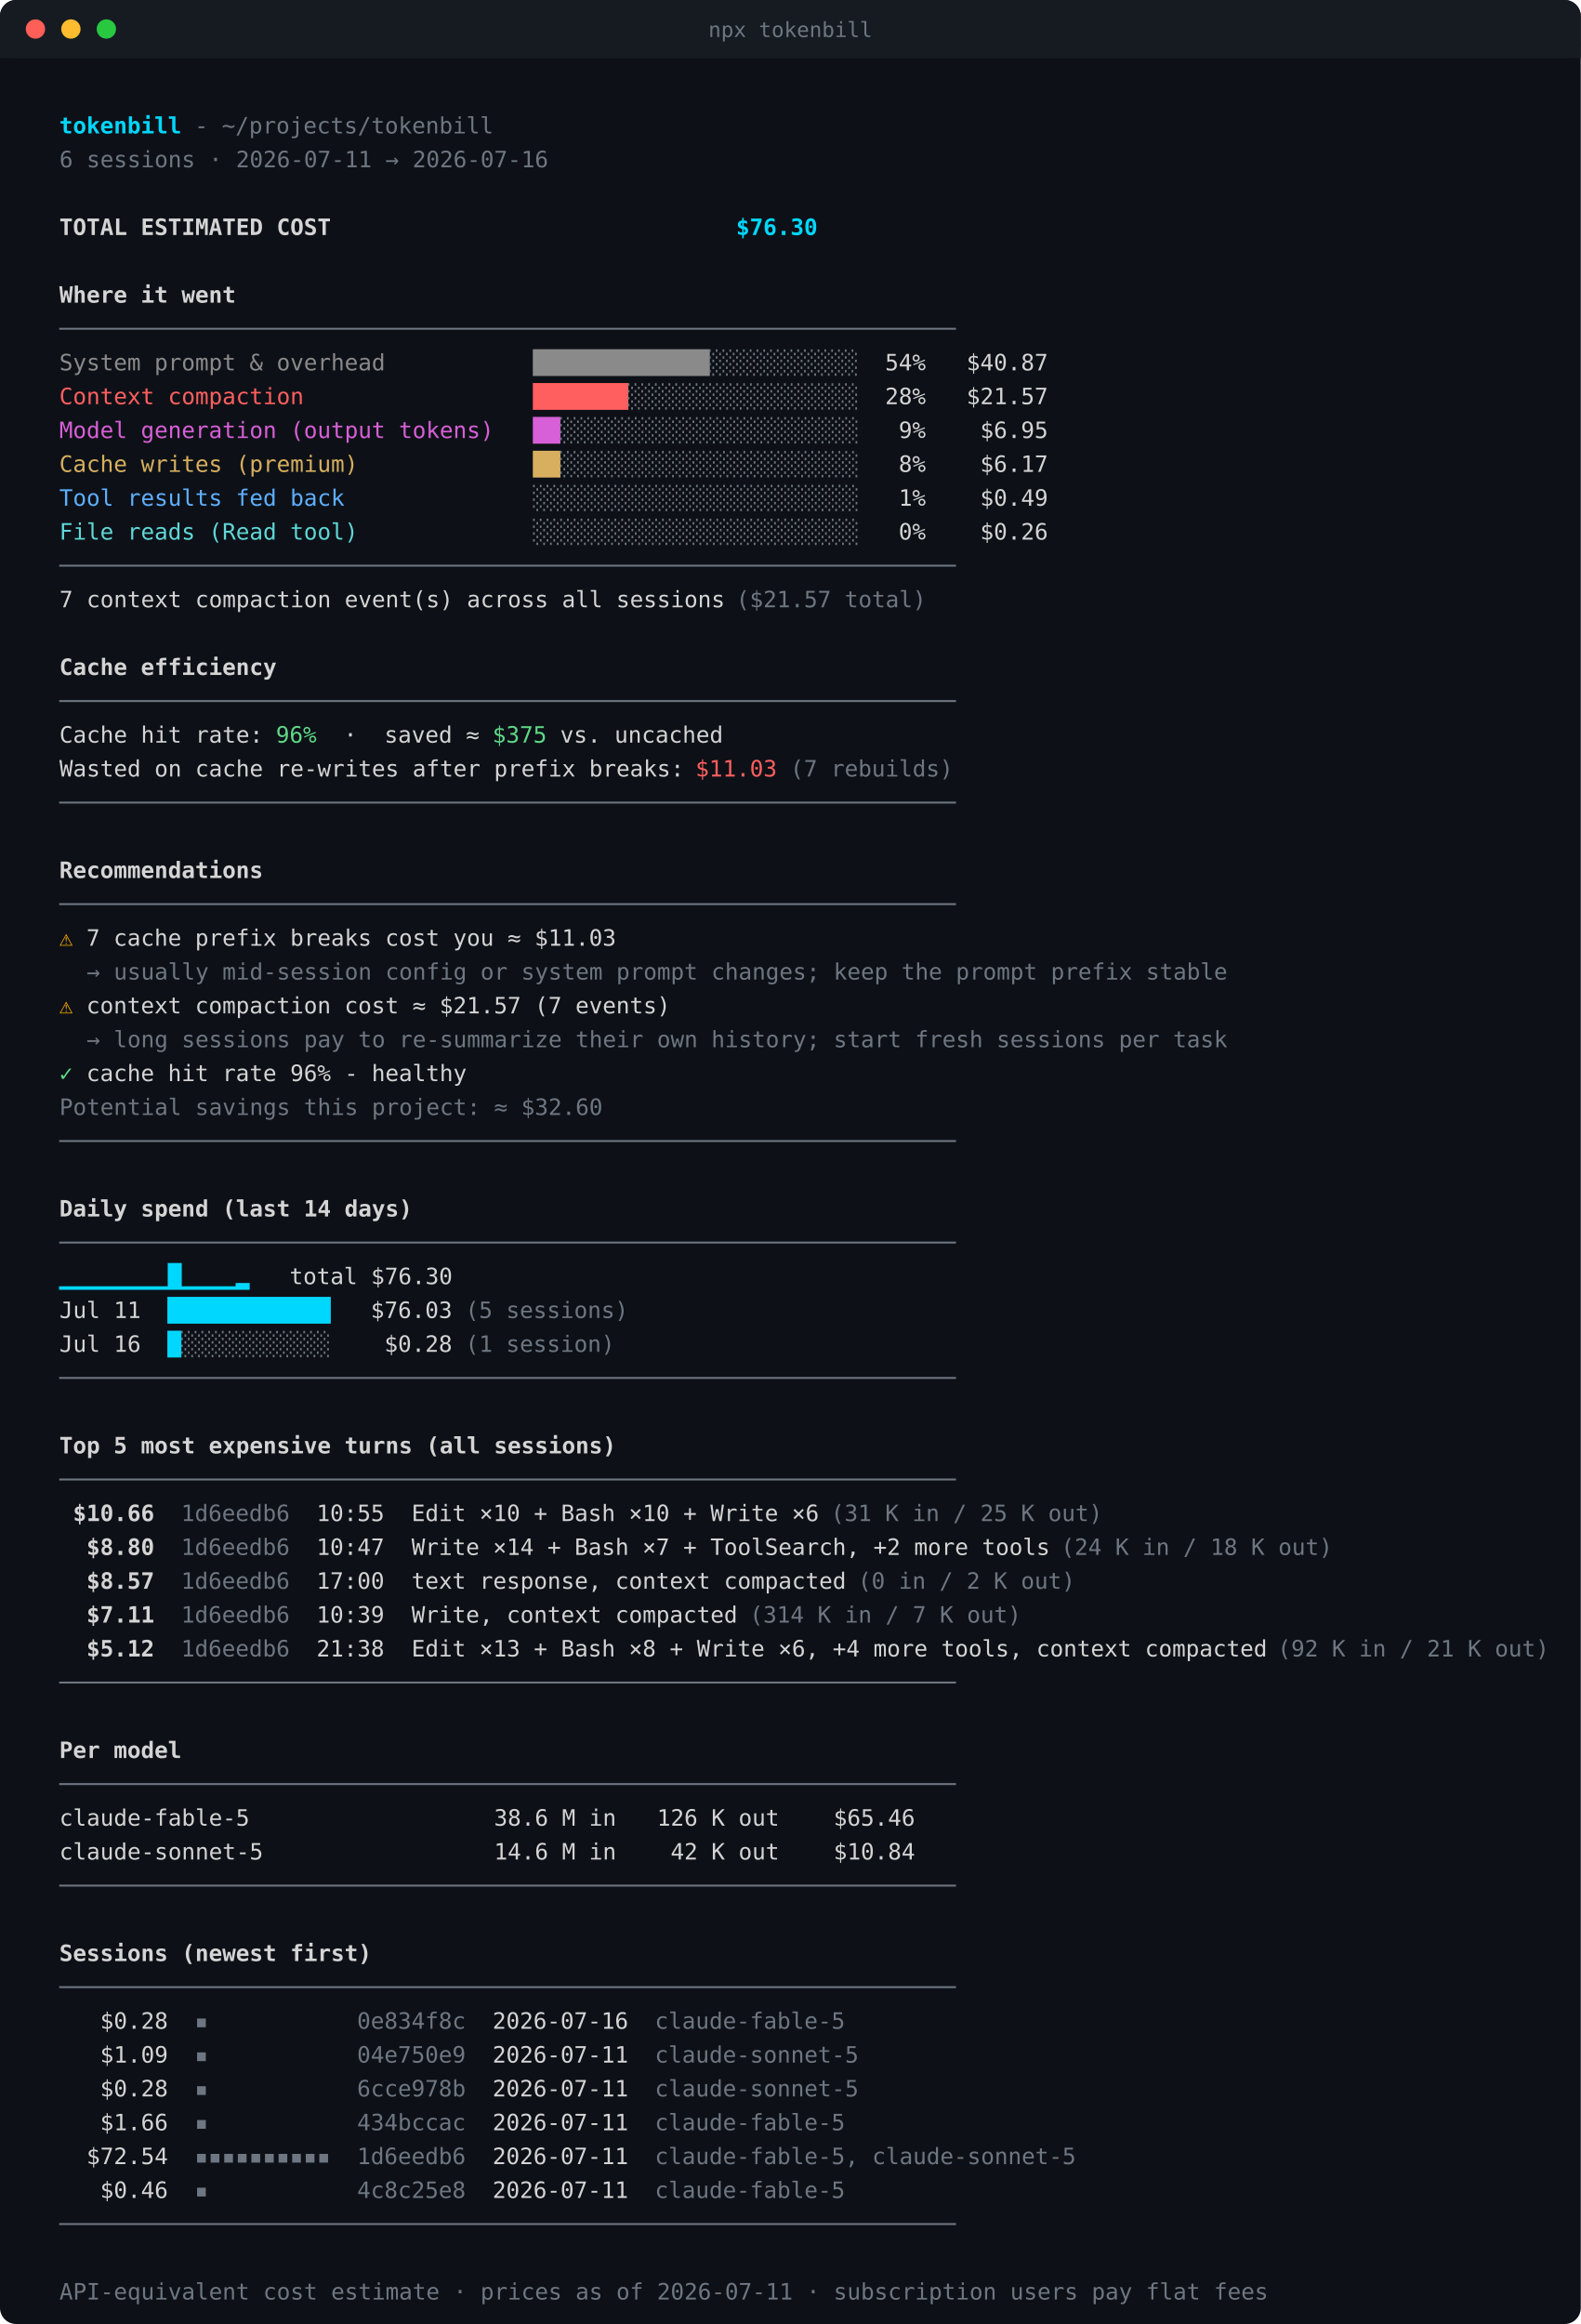
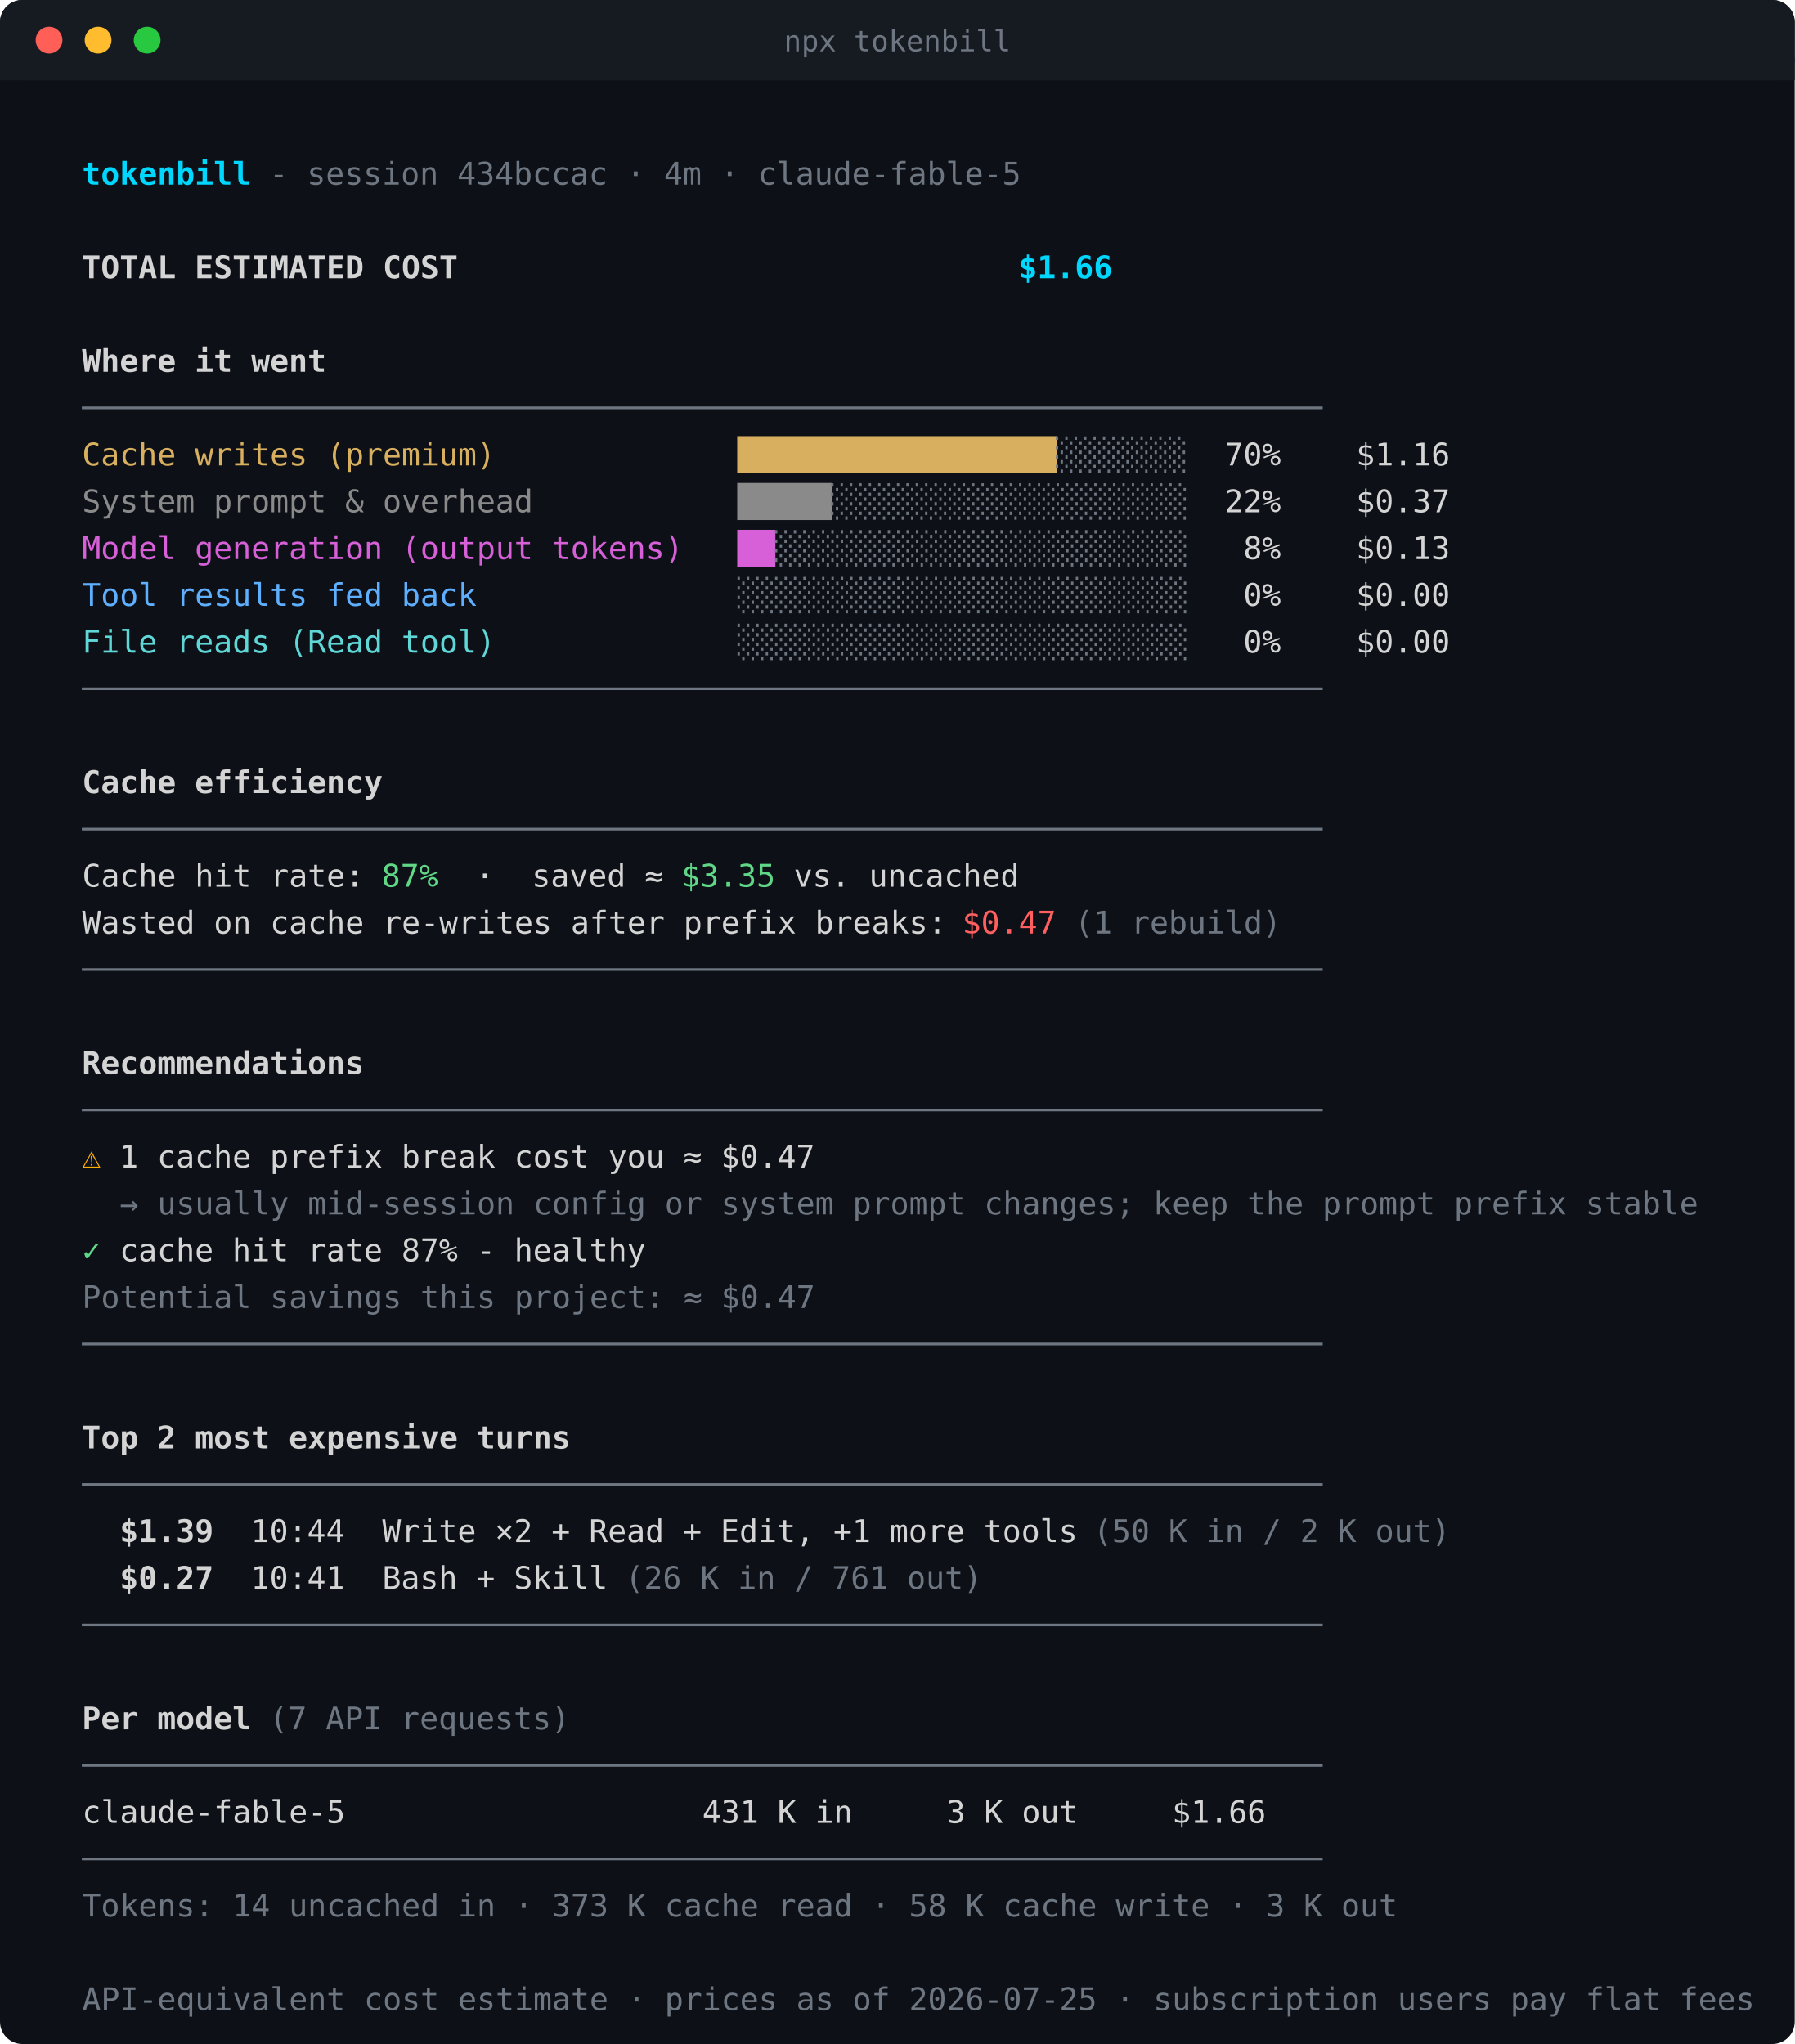
- <svg xmlns="http://www.w3.org/2000/svg" width="981" height="1442" viewBox="0 0 981 1442" font-family="'Cascadia Code','SF Mono',Consolas,Menlo,monospace" font-size="14">
-   <rect width="981" height="1442" rx="10" fill="#0d1117" />
-   <rect width="981" height="36" rx="10" fill="#161b22" />
-   <rect y="26" width="981" height="10" fill="#161b22" />
+ <svg xmlns="http://www.w3.org/2000/svg" width="805" height="917" viewBox="0 0 805 917" font-family="'Cascadia Code','SF Mono',Consolas,Menlo,monospace" font-size="14">
+   <rect width="805" height="917" rx="10" fill="#0d1117" />
+   <rect width="805" height="36" rx="10" fill="#161b22" />
+   <rect y="26" width="805" height="10" fill="#161b22" />
  <circle cx="22" cy="18" r="6" fill="#ff5f57" />
  <circle cx="44" cy="18" r="6" fill="#febc2e" />
  <circle cx="66" cy="18" r="6" fill="#28c840" />
-   <text x="490.5" y="23" fill="#6e7681" text-anchor="middle" font-size="13">npx tokenbill</text>
+   <text x="402.5" y="23" fill="#6e7681" text-anchor="middle" font-size="13">npx tokenbill</text>
  <text x="20.0" y="82.8" fill="#d4d4d4" xml:space="preserve">  </text>
  <text x="36.8" y="82.8" fill="#00d7ff" font-weight="bold" xml:space="preserve">tokenbill</text>
  <text x="112.4" y="82.8" fill="#d4d4d4" xml:space="preserve"> </text>
-   <text x="120.8" y="82.8" fill="#6e7681" xml:space="preserve">- ~/projects/tokenbill</text>
-   <text x="20.0" y="103.8" fill="#6e7681" xml:space="preserve">  6 sessions · 2026-07-11 → 2026-07-16</text>
-   <text x="20.0" y="145.8" fill="#d4d4d4" xml:space="preserve">  </text>
-   <text x="36.8" y="145.8" fill="#d4d4d4" font-weight="bold" xml:space="preserve">TOTAL ESTIMATED COST                              </text>
-   <text x="456.8" y="145.8" fill="#00d7ff" font-weight="bold" xml:space="preserve">$76.30</text>
-   <text x="20.0" y="187.8" fill="#d4d4d4" xml:space="preserve">  </text>
-   <text x="36.8" y="187.8" fill="#d4d4d4" font-weight="bold" xml:space="preserve">Where it went</text>
-   <text x="20.0" y="208.8" fill="#6e7681" xml:space="preserve">  ──────────────────────────────────────────────────────────────────</text>
+   <text x="120.8" y="82.8" fill="#6e7681" xml:space="preserve">- session 434bccac · 4m · claude-fable-5</text>
+   <text x="20.0" y="124.8" fill="#d4d4d4" xml:space="preserve">  </text>
+   <text x="36.8" y="124.8" fill="#d4d4d4" font-weight="bold" xml:space="preserve">TOTAL ESTIMATED COST                              </text>
+   <text x="456.8" y="124.8" fill="#00d7ff" font-weight="bold" xml:space="preserve">$1.66</text>
+   <text x="20.0" y="166.8" fill="#d4d4d4" xml:space="preserve">  </text>
+   <text x="36.8" y="166.8" fill="#d4d4d4" font-weight="bold" xml:space="preserve">Where it went</text>
+   <text x="20.0" y="187.8" fill="#6e7681" xml:space="preserve">  ──────────────────────────────────────────────────────────────────</text>
+   <text x="20.0" y="208.8" fill="#d4d4d4" xml:space="preserve">  </text>
+   <text x="36.8" y="208.8" fill="#d7af5f" xml:space="preserve">Cache writes (premium)            </text>
+   <text x="322.4" y="208.8" fill="#d4d4d4" xml:space="preserve"> </text>
+   <text x="330.8" y="208.8" fill="#d7af5f" xml:space="preserve">█████████████████</text>
+   <text x="473.6" y="208.8" fill="#6e7681" xml:space="preserve">░░░░░░░</text>
+   <text x="532.4" y="208.8" fill="#d4d4d4" xml:space="preserve">  70%    $1.16</text>
  <text x="20.0" y="229.8" fill="#d4d4d4" xml:space="preserve">  </text>
  <text x="36.8" y="229.8" fill="#8a8a8a" xml:space="preserve">System prompt &amp; overhead          </text>
  <text x="322.4" y="229.8" fill="#d4d4d4" xml:space="preserve"> </text>
-   <text x="330.8" y="229.8" fill="#8a8a8a" xml:space="preserve">█████████████</text>
-   <text x="440.0" y="229.8" fill="#6e7681" xml:space="preserve">░░░░░░░░░░░</text>
-   <text x="532.4" y="229.8" fill="#d4d4d4" xml:space="preserve">  54%   $40.87</text>
+   <text x="330.8" y="229.8" fill="#8a8a8a" xml:space="preserve">█████</text>
+   <text x="372.8" y="229.8" fill="#6e7681" xml:space="preserve">░░░░░░░░░░░░░░░░░░░</text>
+   <text x="532.4" y="229.8" fill="#d4d4d4" xml:space="preserve">  22%    $0.37</text>
  <text x="20.0" y="250.8" fill="#d4d4d4" xml:space="preserve">  </text>
-   <text x="36.8" y="250.8" fill="#ff5f5f" xml:space="preserve">Context compaction                </text>
+   <text x="36.8" y="250.8" fill="#d75fd7" xml:space="preserve">Model generation (output tokens)  </text>
  <text x="322.4" y="250.8" fill="#d4d4d4" xml:space="preserve"> </text>
-   <text x="330.8" y="250.8" fill="#ff5f5f" xml:space="preserve">███████</text>
-   <text x="389.6" y="250.8" fill="#6e7681" xml:space="preserve">░░░░░░░░░░░░░░░░░</text>
-   <text x="532.4" y="250.8" fill="#d4d4d4" xml:space="preserve">  28%   $21.57</text>
+   <text x="330.8" y="250.8" fill="#d75fd7" xml:space="preserve">██</text>
+   <text x="347.6" y="250.8" fill="#6e7681" xml:space="preserve">░░░░░░░░░░░░░░░░░░░░░░</text>
+   <text x="532.4" y="250.8" fill="#d4d4d4" xml:space="preserve">   8%    $0.13</text>
  <text x="20.0" y="271.8" fill="#d4d4d4" xml:space="preserve">  </text>
-   <text x="36.8" y="271.8" fill="#d75fd7" xml:space="preserve">Model generation (output tokens)  </text>
+   <text x="36.8" y="271.8" fill="#5fafff" xml:space="preserve">Tool results fed back             </text>
  <text x="322.4" y="271.8" fill="#d4d4d4" xml:space="preserve"> </text>
-   <text x="330.8" y="271.8" fill="#d75fd7" xml:space="preserve">██</text>
-   <text x="347.6" y="271.8" fill="#6e7681" xml:space="preserve">░░░░░░░░░░░░░░░░░░░░░░</text>
-   <text x="532.4" y="271.8" fill="#d4d4d4" xml:space="preserve">   9%    $6.95</text>
+   <text x="330.8" y="271.8" fill="#6e7681" xml:space="preserve">░░░░░░░░░░░░░░░░░░░░░░░░</text>
+   <text x="532.4" y="271.8" fill="#d4d4d4" xml:space="preserve">   0%    $0.00</text>
  <text x="20.0" y="292.8" fill="#d4d4d4" xml:space="preserve">  </text>
-   <text x="36.8" y="292.8" fill="#d7af5f" xml:space="preserve">Cache writes (premium)            </text>
+   <text x="36.8" y="292.8" fill="#5fd7d7" xml:space="preserve">File reads (Read tool)            </text>
  <text x="322.4" y="292.8" fill="#d4d4d4" xml:space="preserve"> </text>
-   <text x="330.8" y="292.8" fill="#d7af5f" xml:space="preserve">██</text>
-   <text x="347.6" y="292.8" fill="#6e7681" xml:space="preserve">░░░░░░░░░░░░░░░░░░░░░░</text>
-   <text x="532.4" y="292.8" fill="#d4d4d4" xml:space="preserve">   8%    $6.17</text>
-   <text x="20.0" y="313.8" fill="#d4d4d4" xml:space="preserve">  </text>
-   <text x="36.8" y="313.8" fill="#5fafff" xml:space="preserve">Tool results fed back             </text>
-   <text x="322.4" y="313.8" fill="#d4d4d4" xml:space="preserve"> </text>
-   <text x="330.8" y="313.8" fill="#6e7681" xml:space="preserve">░░░░░░░░░░░░░░░░░░░░░░░░</text>
-   <text x="532.4" y="313.8" fill="#d4d4d4" xml:space="preserve">   1%    $0.49</text>
-   <text x="20.0" y="334.8" fill="#d4d4d4" xml:space="preserve">  </text>
-   <text x="36.8" y="334.8" fill="#5fd7d7" xml:space="preserve">File reads (Read tool)            </text>
-   <text x="322.4" y="334.8" fill="#d4d4d4" xml:space="preserve"> </text>
-   <text x="330.8" y="334.8" fill="#6e7681" xml:space="preserve">░░░░░░░░░░░░░░░░░░░░░░░░</text>
-   <text x="532.4" y="334.8" fill="#d4d4d4" xml:space="preserve">   0%    $0.26</text>
-   <text x="20.0" y="355.8" fill="#6e7681" xml:space="preserve">  ──────────────────────────────────────────────────────────────────</text>
-   <text x="20.0" y="376.8" fill="#d4d4d4" xml:space="preserve">  7 context compaction event(s) across all sessions </text>
-   <text x="456.8" y="376.8" fill="#6e7681" xml:space="preserve">($21.57 total)</text>
-   <text x="20.0" y="418.8" fill="#d4d4d4" xml:space="preserve">  </text>
-   <text x="36.8" y="418.8" fill="#d4d4d4" font-weight="bold" xml:space="preserve">Cache efficiency</text>
+   <text x="330.8" y="292.8" fill="#6e7681" xml:space="preserve">░░░░░░░░░░░░░░░░░░░░░░░░</text>
+   <text x="532.4" y="292.8" fill="#d4d4d4" xml:space="preserve">   0%    $0.00</text>
+   <text x="20.0" y="313.8" fill="#6e7681" xml:space="preserve">  ──────────────────────────────────────────────────────────────────</text>
+   <text x="20.0" y="355.8" fill="#d4d4d4" xml:space="preserve">  </text>
+   <text x="36.8" y="355.8" fill="#d4d4d4" font-weight="bold" xml:space="preserve">Cache efficiency</text>
+   <text x="20.0" y="376.8" fill="#6e7681" xml:space="preserve">  ──────────────────────────────────────────────────────────────────</text>
+   <text x="20.0" y="397.8" fill="#d4d4d4" xml:space="preserve">  Cache hit rate: </text>
+   <text x="171.2" y="397.8" fill="#5fd787" xml:space="preserve">87%</text>
+   <text x="196.4" y="397.8" fill="#d4d4d4" xml:space="preserve">  ·  saved ≈ </text>
+   <text x="305.6" y="397.8" fill="#5fd787" xml:space="preserve">$3.35</text>
+   <text x="347.6" y="397.8" fill="#d4d4d4" xml:space="preserve"> vs. uncached</text>
+   <text x="20.0" y="418.8" fill="#d4d4d4" xml:space="preserve">  Wasted on cache re-writes after prefix breaks: </text>
+   <text x="431.6" y="418.8" fill="#ff5f5f" xml:space="preserve">$0.47</text>
+   <text x="473.6" y="418.8" fill="#d4d4d4" xml:space="preserve"> </text>
+   <text x="482.0" y="418.8" fill="#6e7681" xml:space="preserve">(1 rebuild)</text>
  <text x="20.0" y="439.8" fill="#6e7681" xml:space="preserve">  ──────────────────────────────────────────────────────────────────</text>
-   <text x="20.0" y="460.8" fill="#d4d4d4" xml:space="preserve">  Cache hit rate: </text>
-   <text x="171.2" y="460.8" fill="#5fd787" xml:space="preserve">96%</text>
-   <text x="196.4" y="460.8" fill="#d4d4d4" xml:space="preserve">  ·  saved ≈ </text>
-   <text x="305.6" y="460.8" fill="#5fd787" xml:space="preserve">$375</text>
-   <text x="339.2" y="460.8" fill="#d4d4d4" xml:space="preserve"> vs. uncached</text>
-   <text x="20.0" y="481.8" fill="#d4d4d4" xml:space="preserve">  Wasted on cache re-writes after prefix breaks: </text>
-   <text x="431.6" y="481.8" fill="#ff5f5f" xml:space="preserve">$11.03</text>
-   <text x="482.0" y="481.8" fill="#d4d4d4" xml:space="preserve"> </text>
-   <text x="490.4" y="481.8" fill="#6e7681" xml:space="preserve">(7 rebuilds)</text>
+   <text x="20.0" y="481.8" fill="#d4d4d4" xml:space="preserve">  </text>
+   <text x="36.8" y="481.8" fill="#d4d4d4" font-weight="bold" xml:space="preserve">Recommendations</text>
  <text x="20.0" y="502.8" fill="#6e7681" xml:space="preserve">  ──────────────────────────────────────────────────────────────────</text>
-   <text x="20.0" y="544.8" fill="#d4d4d4" xml:space="preserve">  </text>
-   <text x="36.8" y="544.8" fill="#d4d4d4" font-weight="bold" xml:space="preserve">Recommendations</text>
-   <text x="20.0" y="565.8" fill="#6e7681" xml:space="preserve">  ──────────────────────────────────────────────────────────────────</text>
-   <text x="20.0" y="586.8" fill="#d4d4d4" xml:space="preserve">  </text>
-   <text x="36.8" y="586.8" fill="#ffaf00" xml:space="preserve">⚠</text>
-   <text x="45.2" y="586.8" fill="#d4d4d4" xml:space="preserve"> 7 cache prefix breaks cost you ≈ $11.03</text>
-   <text x="20.0" y="607.8" fill="#6e7681" xml:space="preserve">    → usually mid-session config or system prompt changes; keep the prompt prefix stable</text>
-   <text x="20.0" y="628.8" fill="#d4d4d4" xml:space="preserve">  </text>
-   <text x="36.8" y="628.8" fill="#ffaf00" xml:space="preserve">⚠</text>
-   <text x="45.2" y="628.8" fill="#d4d4d4" xml:space="preserve"> context compaction cost ≈ $21.57 (7 events)</text>
-   <text x="20.0" y="649.8" fill="#6e7681" xml:space="preserve">    → long sessions pay to re-summarize their own history; start fresh sessions per task</text>
-   <text x="20.0" y="670.8" fill="#d4d4d4" xml:space="preserve">  </text>
-   <text x="36.8" y="670.8" fill="#5fd787" xml:space="preserve">✓</text>
-   <text x="45.2" y="670.8" fill="#d4d4d4" xml:space="preserve"> cache hit rate 96% - healthy</text>
-   <text x="20.0" y="691.8" fill="#6e7681" xml:space="preserve">  Potential savings this project: ≈ $32.60</text>
-   <text x="20.0" y="712.8" fill="#6e7681" xml:space="preserve">  ──────────────────────────────────────────────────────────────────</text>
-   <text x="20.0" y="754.8" fill="#d4d4d4" xml:space="preserve">  </text>
-   <text x="36.8" y="754.8" fill="#d4d4d4" font-weight="bold" xml:space="preserve">Daily spend (last 14 days)</text>
-   <text x="20.0" y="775.8" fill="#6e7681" xml:space="preserve">  ──────────────────────────────────────────────────────────────────</text>
-   <text x="20.0" y="796.8" fill="#d4d4d4" xml:space="preserve">  </text>
-   <text x="36.8" y="796.8" fill="#00d7ff" xml:space="preserve">▁▁▁▁▁▁▁▁█▁▁▁▁▂</text>
-   <text x="154.4" y="796.8" fill="#d4d4d4" xml:space="preserve">   total $76.30</text>
-   <text x="20.0" y="817.8" fill="#d4d4d4" xml:space="preserve">  Jul 11  </text>
-   <text x="104.0" y="817.8" fill="#00d7ff" xml:space="preserve">████████████</text>
-   <text x="204.8" y="817.8" fill="#d4d4d4" xml:space="preserve">   $76.03 </text>
-   <text x="288.8" y="817.8" fill="#6e7681" xml:space="preserve">(5 sessions)</text>
-   <text x="20.0" y="838.8" fill="#d4d4d4" xml:space="preserve">  Jul 16  </text>
-   <text x="104.0" y="838.8" fill="#00d7ff" xml:space="preserve">█</text>
-   <text x="112.4" y="838.8" fill="#6e7681" xml:space="preserve">░░░░░░░░░░░</text>
-   <text x="204.8" y="838.8" fill="#d4d4d4" xml:space="preserve">    $0.28 </text>
-   <text x="288.8" y="838.8" fill="#6e7681" xml:space="preserve">(1 session)</text>
-   <text x="20.0" y="859.8" fill="#6e7681" xml:space="preserve">  ──────────────────────────────────────────────────────────────────</text>
-   <text x="20.0" y="901.8" fill="#d4d4d4" xml:space="preserve">  </text>
-   <text x="36.8" y="901.8" fill="#d4d4d4" font-weight="bold" xml:space="preserve">Top 5 most expensive turns (all sessions)</text>
-   <text x="20.0" y="922.8" fill="#6e7681" xml:space="preserve">  ──────────────────────────────────────────────────────────────────</text>
-   <text x="20.0" y="943.8" fill="#d4d4d4" xml:space="preserve">  </text>
-   <text x="36.8" y="943.8" fill="#d4d4d4" font-weight="bold" xml:space="preserve"> $10.66</text>
-   <text x="95.6" y="943.8" fill="#d4d4d4" xml:space="preserve">  </text>
-   <text x="112.4" y="943.8" fill="#6e7681" xml:space="preserve">1d6eedb6  </text>
-   <text x="196.4" y="943.8" fill="#d4d4d4" xml:space="preserve">10:55  Edit ×10 + Bash ×10 + Write ×6 </text>
-   <text x="515.6" y="943.8" fill="#6e7681" xml:space="preserve">(31 K in / 25 K out)</text>
-   <text x="20.0" y="964.8" fill="#d4d4d4" xml:space="preserve">  </text>
-   <text x="36.8" y="964.8" fill="#d4d4d4" font-weight="bold" xml:space="preserve">  $8.80</text>
-   <text x="95.6" y="964.8" fill="#d4d4d4" xml:space="preserve">  </text>
-   <text x="112.4" y="964.8" fill="#6e7681" xml:space="preserve">1d6eedb6  </text>
-   <text x="196.4" y="964.8" fill="#d4d4d4" xml:space="preserve">10:47  Write ×14 + Bash ×7 + ToolSearch, +2 more tools </text>
-   <text x="658.4" y="964.8" fill="#6e7681" xml:space="preserve">(24 K in / 18 K out)</text>
-   <text x="20.0" y="985.8" fill="#d4d4d4" xml:space="preserve">  </text>
-   <text x="36.8" y="985.8" fill="#d4d4d4" font-weight="bold" xml:space="preserve">  $8.57</text>
-   <text x="95.6" y="985.8" fill="#d4d4d4" xml:space="preserve">  </text>
-   <text x="112.4" y="985.8" fill="#6e7681" xml:space="preserve">1d6eedb6  </text>
-   <text x="196.4" y="985.8" fill="#d4d4d4" xml:space="preserve">17:00  text response, context compacted </text>
-   <text x="532.4" y="985.8" fill="#6e7681" xml:space="preserve">(0 in / 2 K out)</text>
-   <text x="20.0" y="1006.8" fill="#d4d4d4" xml:space="preserve">  </text>
-   <text x="36.8" y="1006.8" fill="#d4d4d4" font-weight="bold" xml:space="preserve">  $7.11</text>
-   <text x="95.6" y="1006.8" fill="#d4d4d4" xml:space="preserve">  </text>
-   <text x="112.4" y="1006.8" fill="#6e7681" xml:space="preserve">1d6eedb6  </text>
-   <text x="196.4" y="1006.8" fill="#d4d4d4" xml:space="preserve">10:39  Write, context compacted </text>
-   <text x="465.2" y="1006.8" fill="#6e7681" xml:space="preserve">(314 K in / 7 K out)</text>
-   <text x="20.0" y="1027.8" fill="#d4d4d4" xml:space="preserve">  </text>
-   <text x="36.8" y="1027.8" fill="#d4d4d4" font-weight="bold" xml:space="preserve">  $5.12</text>
-   <text x="95.6" y="1027.8" fill="#d4d4d4" xml:space="preserve">  </text>
-   <text x="112.4" y="1027.8" fill="#6e7681" xml:space="preserve">1d6eedb6  </text>
-   <text x="196.4" y="1027.8" fill="#d4d4d4" xml:space="preserve">21:38  Edit ×13 + Bash ×8 + Write ×6, +4 more tools, context compacted </text>
-   <text x="792.8" y="1027.8" fill="#6e7681" xml:space="preserve">(92 K in / 21 K out)</text>
-   <text x="20.0" y="1048.8" fill="#6e7681" xml:space="preserve">  ──────────────────────────────────────────────────────────────────</text>
-   <text x="20.0" y="1090.8" fill="#d4d4d4" xml:space="preserve">  </text>
-   <text x="36.8" y="1090.8" fill="#d4d4d4" font-weight="bold" xml:space="preserve">Per model</text>
-   <text x="20.0" y="1111.8" fill="#6e7681" xml:space="preserve">  ──────────────────────────────────────────────────────────────────</text>
-   <text x="20.0" y="1132.8" fill="#d4d4d4" xml:space="preserve">  claude-fable-5                  38.6 M in   126 K out    $65.46</text>
-   <text x="20.0" y="1153.8" fill="#d4d4d4" xml:space="preserve">  claude-sonnet-5                 14.6 M in    42 K out    $10.84</text>
-   <text x="20.0" y="1174.8" fill="#6e7681" xml:space="preserve">  ──────────────────────────────────────────────────────────────────</text>
-   <text x="20.0" y="1216.8" fill="#d4d4d4" xml:space="preserve">  </text>
-   <text x="36.8" y="1216.8" fill="#d4d4d4" font-weight="bold" xml:space="preserve">Sessions (newest first)</text>
-   <text x="20.0" y="1237.8" fill="#6e7681" xml:space="preserve">  ──────────────────────────────────────────────────────────────────</text>
-   <text x="20.0" y="1258.8" fill="#d4d4d4" xml:space="preserve">     $0.28  </text>
-   <text x="120.8" y="1258.8" fill="#6e7681" xml:space="preserve">▪         </text>
-   <text x="204.8" y="1258.8" fill="#d4d4d4" xml:space="preserve">  </text>
-   <text x="221.6" y="1258.8" fill="#6e7681" xml:space="preserve">0e834f8c</text>
-   <text x="288.8" y="1258.8" fill="#d4d4d4" xml:space="preserve">  2026-07-16  </text>
-   <text x="406.4" y="1258.8" fill="#6e7681" xml:space="preserve">claude-fable-5</text>
-   <text x="20.0" y="1279.8" fill="#d4d4d4" xml:space="preserve">     $1.09  </text>
-   <text x="120.8" y="1279.8" fill="#6e7681" xml:space="preserve">▪         </text>
-   <text x="204.8" y="1279.8" fill="#d4d4d4" xml:space="preserve">  </text>
-   <text x="221.6" y="1279.8" fill="#6e7681" xml:space="preserve">04e750e9</text>
-   <text x="288.8" y="1279.8" fill="#d4d4d4" xml:space="preserve">  2026-07-11  </text>
-   <text x="406.4" y="1279.8" fill="#6e7681" xml:space="preserve">claude-sonnet-5</text>
-   <text x="20.0" y="1300.8" fill="#d4d4d4" xml:space="preserve">     $0.28  </text>
-   <text x="120.8" y="1300.8" fill="#6e7681" xml:space="preserve">▪         </text>
-   <text x="204.8" y="1300.8" fill="#d4d4d4" xml:space="preserve">  </text>
-   <text x="221.6" y="1300.8" fill="#6e7681" xml:space="preserve">6cce978b</text>
-   <text x="288.8" y="1300.8" fill="#d4d4d4" xml:space="preserve">  2026-07-11  </text>
-   <text x="406.4" y="1300.8" fill="#6e7681" xml:space="preserve">claude-sonnet-5</text>
-   <text x="20.0" y="1321.8" fill="#d4d4d4" xml:space="preserve">     $1.66  </text>
-   <text x="120.8" y="1321.8" fill="#6e7681" xml:space="preserve">▪         </text>
-   <text x="204.8" y="1321.8" fill="#d4d4d4" xml:space="preserve">  </text>
-   <text x="221.6" y="1321.8" fill="#6e7681" xml:space="preserve">434bccac</text>
-   <text x="288.8" y="1321.8" fill="#d4d4d4" xml:space="preserve">  2026-07-11  </text>
-   <text x="406.4" y="1321.8" fill="#6e7681" xml:space="preserve">claude-fable-5</text>
-   <text x="20.0" y="1342.8" fill="#d4d4d4" xml:space="preserve">    $72.54  </text>
-   <text x="120.8" y="1342.8" fill="#6e7681" xml:space="preserve">▪▪▪▪▪▪▪▪▪▪</text>
-   <text x="204.8" y="1342.8" fill="#d4d4d4" xml:space="preserve">  </text>
-   <text x="221.6" y="1342.8" fill="#6e7681" xml:space="preserve">1d6eedb6</text>
-   <text x="288.8" y="1342.8" fill="#d4d4d4" xml:space="preserve">  2026-07-11  </text>
-   <text x="406.4" y="1342.8" fill="#6e7681" xml:space="preserve">claude-fable-5, claude-sonnet-5</text>
-   <text x="20.0" y="1363.8" fill="#d4d4d4" xml:space="preserve">     $0.46  </text>
-   <text x="120.8" y="1363.8" fill="#6e7681" xml:space="preserve">▪         </text>
-   <text x="204.8" y="1363.8" fill="#d4d4d4" xml:space="preserve">  </text>
-   <text x="221.6" y="1363.8" fill="#6e7681" xml:space="preserve">4c8c25e8</text>
-   <text x="288.8" y="1363.8" fill="#d4d4d4" xml:space="preserve">  2026-07-11  </text>
-   <text x="406.4" y="1363.8" fill="#6e7681" xml:space="preserve">claude-fable-5</text>
-   <text x="20.0" y="1384.8" fill="#6e7681" xml:space="preserve">  ──────────────────────────────────────────────────────────────────</text>
-   <text x="20.0" y="1426.8" fill="#6e7681" xml:space="preserve">  API-equivalent cost estimate · prices as of 2026-07-11 · subscription users pay flat fees</text>
+   <text x="20.0" y="523.8" fill="#d4d4d4" xml:space="preserve">  </text>
+   <text x="36.8" y="523.8" fill="#ffaf00" xml:space="preserve">⚠</text>
+   <text x="45.2" y="523.8" fill="#d4d4d4" xml:space="preserve"> 1 cache prefix break cost you ≈ $0.47</text>
+   <text x="20.0" y="544.8" fill="#6e7681" xml:space="preserve">    → usually mid-session config or system prompt changes; keep the prompt prefix stable</text>
+   <text x="20.0" y="565.8" fill="#d4d4d4" xml:space="preserve">  </text>
+   <text x="36.8" y="565.8" fill="#5fd787" xml:space="preserve">✓</text>
+   <text x="45.2" y="565.8" fill="#d4d4d4" xml:space="preserve"> cache hit rate 87% - healthy</text>
+   <text x="20.0" y="586.8" fill="#6e7681" xml:space="preserve">  Potential savings this project: ≈ $0.47</text>
+   <text x="20.0" y="607.8" fill="#6e7681" xml:space="preserve">  ──────────────────────────────────────────────────────────────────</text>
+   <text x="20.0" y="649.8" fill="#d4d4d4" xml:space="preserve">  </text>
+   <text x="36.8" y="649.8" fill="#d4d4d4" font-weight="bold" xml:space="preserve">Top 2 most expensive turns</text>
+   <text x="20.0" y="670.8" fill="#6e7681" xml:space="preserve">  ──────────────────────────────────────────────────────────────────</text>
+   <text x="20.0" y="691.8" fill="#d4d4d4" xml:space="preserve">  </text>
+   <text x="36.8" y="691.8" fill="#d4d4d4" font-weight="bold" xml:space="preserve">  $1.39</text>
+   <text x="95.6" y="691.8" fill="#d4d4d4" xml:space="preserve">  10:44  Write ×2 + Read + Edit, +1 more tools </text>
+   <text x="490.4" y="691.8" fill="#6e7681" xml:space="preserve">(50 K in / 2 K out)</text>
+   <text x="20.0" y="712.8" fill="#d4d4d4" xml:space="preserve">  </text>
+   <text x="36.8" y="712.8" fill="#d4d4d4" font-weight="bold" xml:space="preserve">  $0.27</text>
+   <text x="95.6" y="712.8" fill="#d4d4d4" xml:space="preserve">  10:41  Bash + Skill </text>
+   <text x="280.4" y="712.8" fill="#6e7681" xml:space="preserve">(26 K in / 761 out)</text>
+   <text x="20.0" y="733.8" fill="#6e7681" xml:space="preserve">  ──────────────────────────────────────────────────────────────────</text>
+   <text x="20.0" y="775.8" fill="#d4d4d4" xml:space="preserve">  </text>
+   <text x="36.8" y="775.8" fill="#d4d4d4" font-weight="bold" xml:space="preserve">Per model</text>
+   <text x="112.4" y="775.8" fill="#d4d4d4" xml:space="preserve"> </text>
+   <text x="120.8" y="775.8" fill="#6e7681" xml:space="preserve">(7 API requests)</text>
+   <text x="20.0" y="796.8" fill="#6e7681" xml:space="preserve">  ──────────────────────────────────────────────────────────────────</text>
+   <text x="20.0" y="817.8" fill="#d4d4d4" xml:space="preserve">  claude-fable-5                   431 K in     3 K out     $1.66</text>
+   <text x="20.0" y="838.8" fill="#6e7681" xml:space="preserve">  ──────────────────────────────────────────────────────────────────</text>
+   <text x="20.0" y="859.8" fill="#6e7681" xml:space="preserve">  Tokens: 14 uncached in · 373 K cache read · 58 K cache write · 3 K out</text>
+   <text x="20.0" y="901.8" fill="#6e7681" xml:space="preserve">  API-equivalent cost estimate · prices as of 2026-07-25 · subscription users pay flat fees</text>
</svg>
